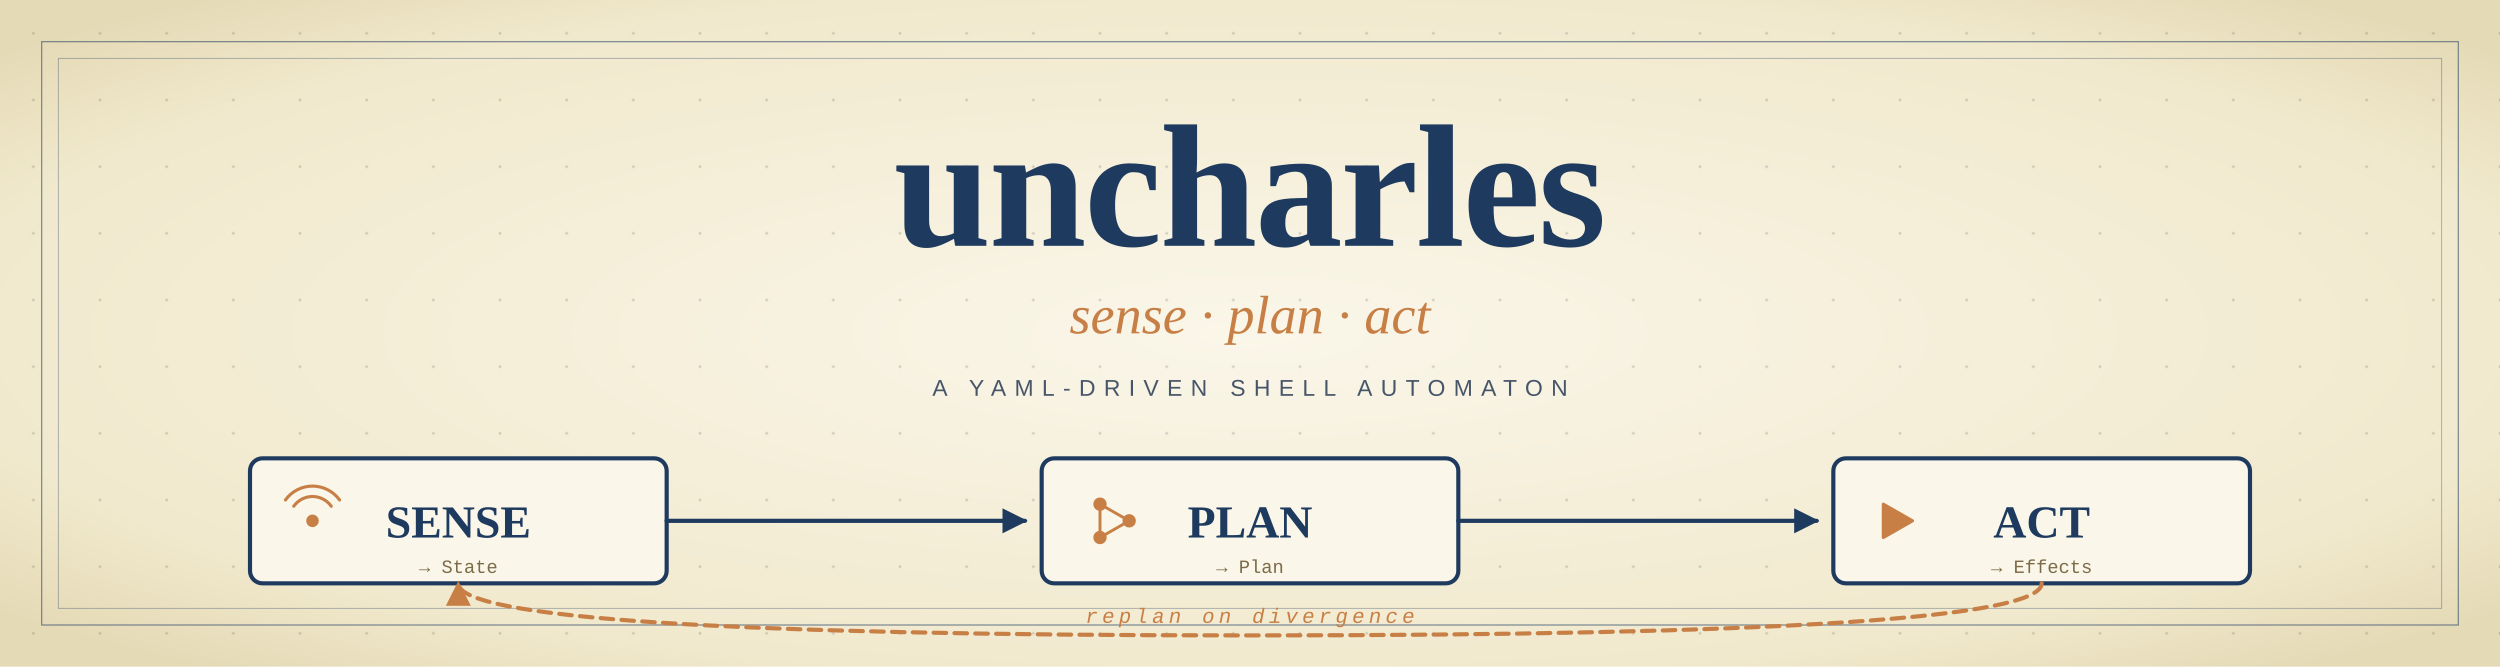
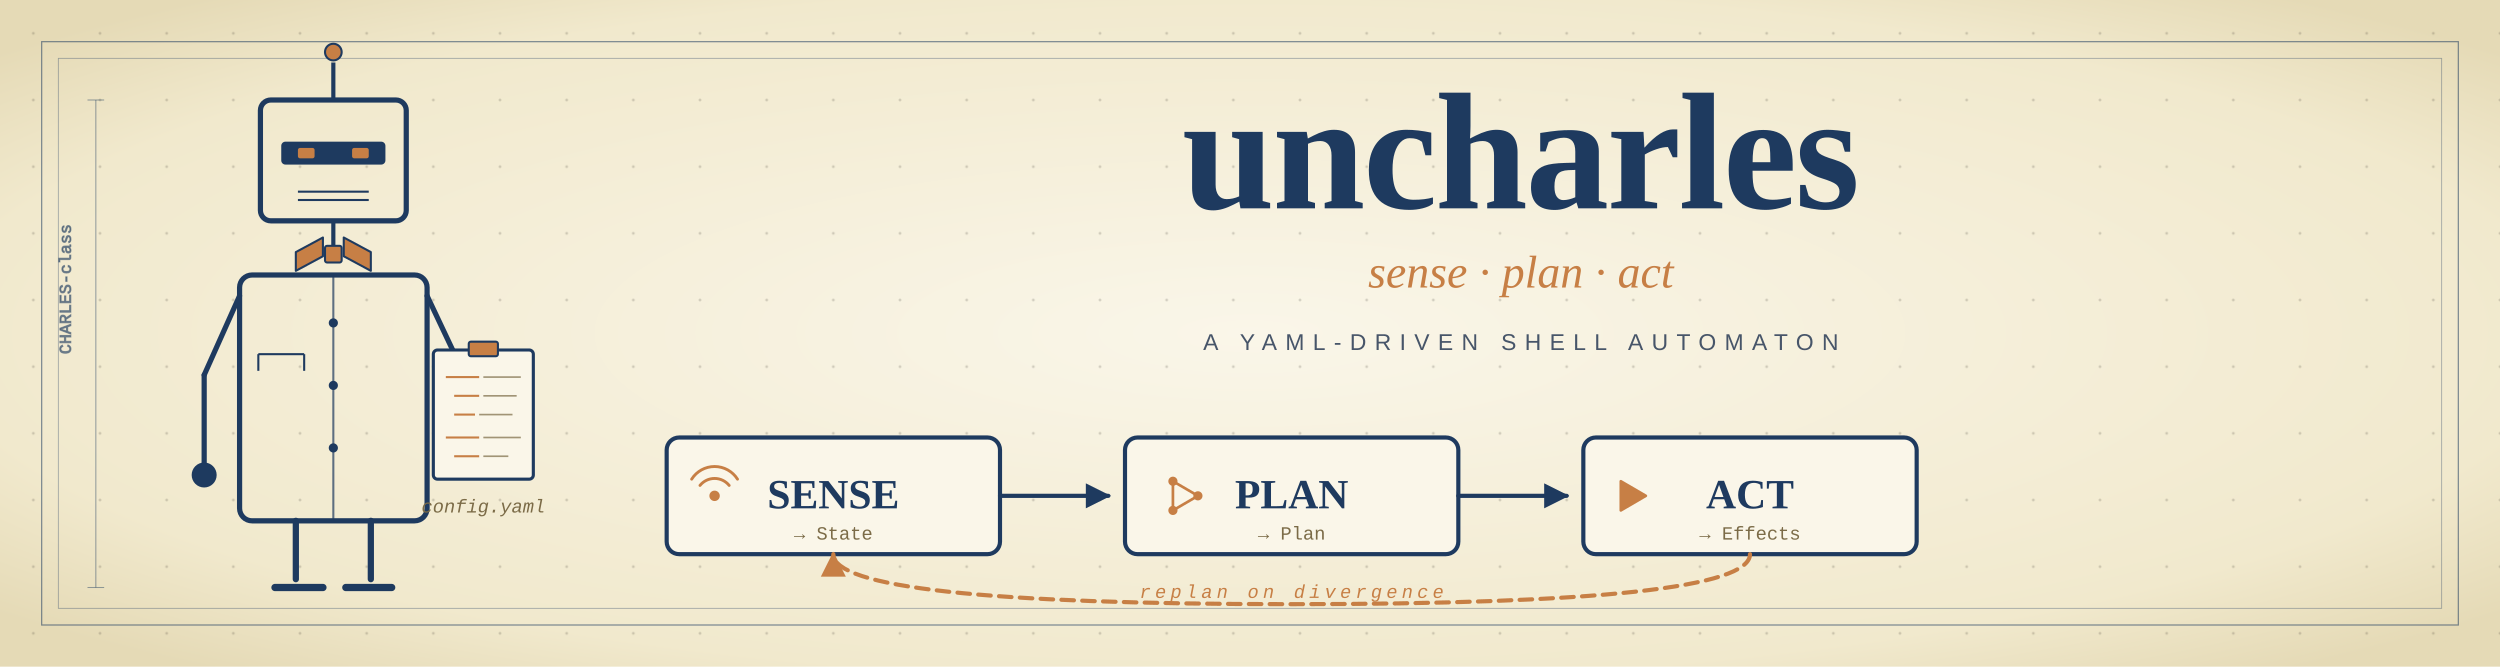
<svg xmlns="http://www.w3.org/2000/svg" viewBox="0 0 1200 320" preserveAspectRatio="xMidYMid meet" role="img" aria-label="uncharles — sense, plan, act">
  <defs>
    <radialGradient id="parchment" cx="50%" cy="50%" r="65%">
      <stop offset="0%" stop-color="#FAF6E9" />
      <stop offset="80%" stop-color="#F1E9CD" />
      <stop offset="100%" stop-color="#E5DAB6" />
    </radialGradient>
    <pattern id="grid" width="32" height="32" patternUnits="userSpaceOnUse">
      <circle cx="16" cy="16" r="0.7" fill="#3A3530" fill-opacity="0.18" />
    </pattern>
    <marker id="arrow-navy" viewBox="0 0 10 10" refX="9" refY="5" markerWidth="6" markerHeight="6" orient="auto-start-reverse">
      <path d="M0,0 L10,5 L0,10 Z" fill="#1E3A5F" />
    </marker>
    <marker id="arrow-copper" viewBox="0 0 10 10" refX="9" refY="5" markerWidth="6" markerHeight="6" orient="auto-start-reverse">
      <path d="M0,0 L10,5 L0,10 Z" fill="#C77F45" />
    </marker>
  </defs>
  <rect width="1200" height="320" fill="url(#parchment)" />
  <rect width="1200" height="320" fill="url(#grid)" />
  <rect x="20" y="20" width="1160" height="280" fill="none" stroke="#1E3A5F" stroke-width="0.6" stroke-opacity="0.55" />
  <rect x="28" y="28" width="1144" height="264" fill="none" stroke="#1E3A5F" stroke-width="0.4" stroke-opacity="0.4" />
+   <line x1="160" y1="30" x2="160" y2="48" stroke="#1E3A5F" stroke-width="2" />
+   <circle cx="160" cy="25" r="4" fill="#C77F45" stroke="#1E3A5F" stroke-width="1" />
+   <rect x="125" y="48" width="70" height="58" rx="5" fill="none" stroke="#1E3A5F" stroke-width="2.5" />
+   <rect x="135" y="68" width="50" height="11" rx="2" fill="#1E3A5F" stroke="none" />
+   <rect x="143" y="71" width="8" height="5" rx="1" fill="#C77F45" stroke="none" />
+   <rect x="169" y="71" width="8" height="5" rx="1" fill="#C77F45" stroke="none" />
+   <line x1="143" y1="92" x2="177" y2="92" stroke="#1E3A5F" stroke-width="1" />
+   <line x1="143" y1="96" x2="177" y2="96" stroke="#1E3A5F" stroke-width="1" />
+   <line x1="160" y1="106" x2="160" y2="118" stroke="#1E3A5F" stroke-width="2" />
+   <g stroke="#1E3A5F" stroke-width="1" stroke-linejoin="round">
+     <path d="M155 114 L142 121 L142 130 L155 123 Z" fill="#C77F45" />
+     <path d="M165 114 L178 121 L178 130 L165 123 Z" fill="#C77F45" />
+     <rect x="156" y="118" width="8" height="8" rx="1" fill="#C77F45" />
+   </g>
+   <rect x="115" y="132" width="90" height="118" rx="6" fill="none" stroke="#1E3A5F" stroke-width="2.5" />
+   <line x1="160" y1="132" x2="160" y2="250" stroke="#1E3A5F" stroke-width="1" stroke-opacity="0.7" />
+   <circle cx="160" cy="155" r="2.2" fill="#1E3A5F" />
+   <circle cx="160" cy="185" r="2.2" fill="#1E3A5F" />
+   <circle cx="160" cy="215" r="2.2" fill="#1E3A5F" />
+   <line x1="124" y1="170" x2="146" y2="170" stroke="#1E3A5F" stroke-width="1" />
+   <line x1="124" y1="170" x2="124" y2="178" stroke="#1E3A5F" stroke-width="1" />
+   <line x1="146" y1="170" x2="146" y2="178" stroke="#1E3A5F" stroke-width="1" />
+   <g stroke="#1E3A5F" stroke-width="2.5" stroke-linecap="round" fill="none">
+     <line x1="115" y1="142" x2="98" y2="180" />
+     <line x1="98" y1="180" x2="98" y2="222" />
+   </g>
+   <circle cx="98" cy="228" r="6" fill="#1E3A5F" stroke="none" />
+   <g stroke="#1E3A5F" stroke-width="2.5" stroke-linecap="round" fill="none">
+     <line x1="205" y1="142" x2="222" y2="178" />
+     <line x1="222" y1="178" x2="232" y2="200" />
+   </g>
+   <circle cx="234" cy="206" r="6" fill="#1E3A5F" stroke="none" />
+   <g transform="translate(208,168)">
+     <rect x="0" y="0" width="48" height="62" rx="2" fill="#FAF6E9" stroke="#1E3A5F" stroke-width="1.5" />
+     <rect x="17" y="-4" width="14" height="7" rx="1" fill="#C77F45" stroke="#1E3A5F" stroke-width="1" />
+     <line x1="6" y1="13" x2="22" y2="13" stroke="#C77F45" stroke-width="1" />
+     <line x1="24" y1="13" x2="42" y2="13" stroke="#7B6B47" stroke-width="0.8" stroke-opacity="0.7" />
+     <line x1="10" y1="22" x2="22" y2="22" stroke="#C77F45" stroke-width="1" />
+     <line x1="24" y1="22" x2="40" y2="22" stroke="#7B6B47" stroke-width="0.8" stroke-opacity="0.7" />
+     <line x1="10" y1="31" x2="20" y2="31" stroke="#C77F45" stroke-width="1" />
+     <line x1="22" y1="31" x2="38" y2="31" stroke="#7B6B47" stroke-width="0.8" stroke-opacity="0.7" />
+     <line x1="6" y1="42" x2="22" y2="42" stroke="#C77F45" stroke-width="1" />
+     <line x1="24" y1="42" x2="42" y2="42" stroke="#7B6B47" stroke-width="0.8" stroke-opacity="0.7" />
+     <line x1="10" y1="51" x2="22" y2="51" stroke="#C77F45" stroke-width="1" />
+     <line x1="24" y1="51" x2="36" y2="51" stroke="#7B6B47" stroke-width="0.8" stroke-opacity="0.7" />
+   </g>
+   <text x="232" y="246" text-anchor="middle" font-family="'Courier New', monospace" font-size="9" fill="#7B6B47" font-style="italic">config.yaml</text>
+   <g stroke="#1E3A5F" stroke-linecap="round" stroke-linejoin="round" fill="none">
+     <line x1="142" y1="250" x2="142" y2="278" stroke-width="3" />
+     <line x1="178" y1="250" x2="178" y2="278" stroke-width="3" />
+     <line x1="132" y1="282" x2="155" y2="282" stroke-width="3.5" />
+     <line x1="166" y1="282" x2="188" y2="282" stroke-width="3.5" />
+   </g>
+   <g stroke="#1E3A5F" stroke-width="0.5" stroke-opacity="0.45" fill="#1E3A5F" fill-opacity="0.55" font-family="'Courier New', monospace" font-size="8">
+     <line x1="46" y1="48" x2="46" y2="282" />
+     <line x1="42" y1="48" x2="50" y2="48" />
+     <line x1="42" y1="282" x2="50" y2="282" />
+     <text x="34" y="170" transform="rotate(-90,34,170)">CHARLES-class</text>
+   </g>
  <g text-anchor="middle">
-     <text x="600" y="118" font-family="Georgia, 'Times New Roman', serif" font-size="84" font-weight="bold" fill="#1E3A5F" letter-spacing="-1">uncharles</text>
-     <text x="600" y="160" font-family="Georgia, 'Times New Roman', serif" font-size="26" font-style="italic" fill="#C77F45">sense · plan · act</text>
-     <text x="600" y="190" font-family="'Helvetica Neue', Arial, sans-serif" font-size="11" fill="#475569" letter-spacing="4">A YAML-DRIVEN SHELL AUTOMATON</text>
+     <text x="730" y="100" font-family="Georgia, 'Times New Roman', serif" font-size="80" font-weight="bold" fill="#1E3A5F" letter-spacing="-1">uncharles</text>
+     <text x="730" y="138" font-family="Georgia, 'Times New Roman', serif" font-size="22" font-style="italic" fill="#C77F45">sense · plan · act</text>
+     <text x="730" y="168" font-family="'Helvetica Neue', Arial, sans-serif" font-size="11" fill="#475569" letter-spacing="4">A YAML-DRIVEN SHELL AUTOMATON</text>
  </g>
  <g stroke="#1E3A5F" stroke-width="2" fill="#FAF6E9">
-     <rect x="120" y="220" width="200" height="60" rx="6" />
-     <rect x="500" y="220" width="200" height="60" rx="6" />
-     <rect x="880" y="220" width="200" height="60" rx="6" />
+     <rect x="320" y="210" width="160" height="56" rx="6" />
+     <rect x="540" y="210" width="160" height="56" rx="6" />
+     <rect x="760" y="210" width="160" height="56" rx="6" />
  </g>
-   <g text-anchor="middle" font-family="Georgia, 'Times New Roman', serif" font-size="22" font-weight="bold" fill="#1E3A5F">
-     <text x="220" y="258">SENSE</text>
-     <text x="600" y="258">PLAN</text>
-     <text x="980" y="258">ACT</text>
+   <g text-anchor="middle" font-family="Georgia, 'Times New Roman', serif" font-size="20" font-weight="bold" fill="#1E3A5F">
+     <text x="400" y="244">SENSE</text>
+     <text x="620" y="244">PLAN</text>
+     <text x="840" y="244">ACT</text>
  </g>
  <g text-anchor="middle" font-family="'Courier New', monospace" font-size="9" fill="#7B6B47">
-     <text x="220" y="275">→ State</text>
-     <text x="600" y="275">→ Plan</text>
-     <text x="980" y="275">→ Effects</text>
+     <text x="400" y="259">→ State</text>
+     <text x="620" y="259">→ Plan</text>
+     <text x="840" y="259">→ Effects</text>
  </g>
-   <g transform="translate(150,250)" stroke="#C77F45" stroke-width="1.5" fill="none" stroke-linecap="round">
-     <circle cx="0" cy="0" r="3" fill="#C77F45" stroke="none" />
-     <path d="M-9 -7 A 11 11 0 0 1  9 -7" />
-     <path d="M-13 -10 A 16 16 0 0 1 13 -10" />
+   <g transform="translate(343,238)" stroke="#C77F45" stroke-width="1.4" fill="none" stroke-linecap="round">
+     <circle cx="0" cy="0" r="2.5" fill="#C77F45" stroke="none" />
+     <path d="M-7 -5 A 9 9 0 0 1  7 -5" />
+     <path d="M-11 -8 A 13 13 0 0 1 11 -8" />
  </g>
-   <g transform="translate(528,250)" stroke="#C77F45" stroke-width="1.4" fill="#C77F45">
-     <line x1="0" y1="-8" x2="14" y2="0" stroke="#C77F45" />
-     <line x1="0" y1="8" x2="14" y2="0" stroke="#C77F45" />
-     <line x1="0" y1="-8" x2="0" y2="8" stroke="#C77F45" />
-     <circle cx="0" cy="-8" r="2.5" />
-     <circle cx="0" cy="8" r="2.5" />
-     <circle cx="14" cy="0" r="2.5" />
+   <g transform="translate(563,238)">
+     <line x1="0" y1="-7" x2="12" y2="0" stroke="#C77F45" stroke-width="1.3" />
+     <line x1="0" y1="7" x2="12" y2="0" stroke="#C77F45" stroke-width="1.3" />
+     <line x1="0" y1="-7" x2="0" y2="7" stroke="#C77F45" stroke-width="1.3" />
+     <circle cx="0" cy="-7" r="2.2" fill="#C77F45" />
+     <circle cx="0" cy="7" r="2.2" fill="#C77F45" />
+     <circle cx="12" cy="0" r="2.2" fill="#C77F45" />
  </g>
-   <g transform="translate(910,250)" fill="#C77F45" stroke="#C77F45" stroke-width="1.5" stroke-linejoin="round">
-     <path d="M-6 -8 L 8 0 L -6 8 Z" />
+   <g transform="translate(783,238)" fill="#C77F45" stroke="#C77F45" stroke-width="1.3" stroke-linejoin="round">
+     <path d="M-5 -7 L 7 0 L -5 7 Z" />
  </g>
  <g stroke="#1E3A5F" stroke-width="2" fill="none" stroke-linecap="round">
-     <line x1="320" y1="250" x2="492" y2="250" marker-end="url(#arrow-navy)" />
-     <line x1="700" y1="250" x2="872" y2="250" marker-end="url(#arrow-navy)" />
+     <line x1="480" y1="238" x2="532" y2="238" marker-end="url(#arrow-navy)" />
+     <line x1="700" y1="238" x2="752" y2="238" marker-end="url(#arrow-navy)" />
  </g>
-   <path d="M 980 280 Q 980 305  600 305  Q 220 305  220 280" stroke="#C77F45" stroke-width="2" fill="none" stroke-linecap="round" stroke-dasharray="6 4" marker-end="url(#arrow-copper)" />
-   <text x="600" y="299" text-anchor="middle" font-family="'Courier New', monospace" font-size="10" font-style="italic" fill="#C77F45" letter-spacing="2">replan on divergence</text>
+   <path d="M 840 266 Q 840 290  620 290  Q 400 290  400 266" stroke="#C77F45" stroke-width="2" fill="none" stroke-linecap="round" stroke-dasharray="6 4" marker-end="url(#arrow-copper)" />
+   <text x="620" y="287" text-anchor="middle" font-family="'Courier New', monospace" font-size="9" font-style="italic" fill="#C77F45" letter-spacing="2">replan on divergence</text>
</svg>
